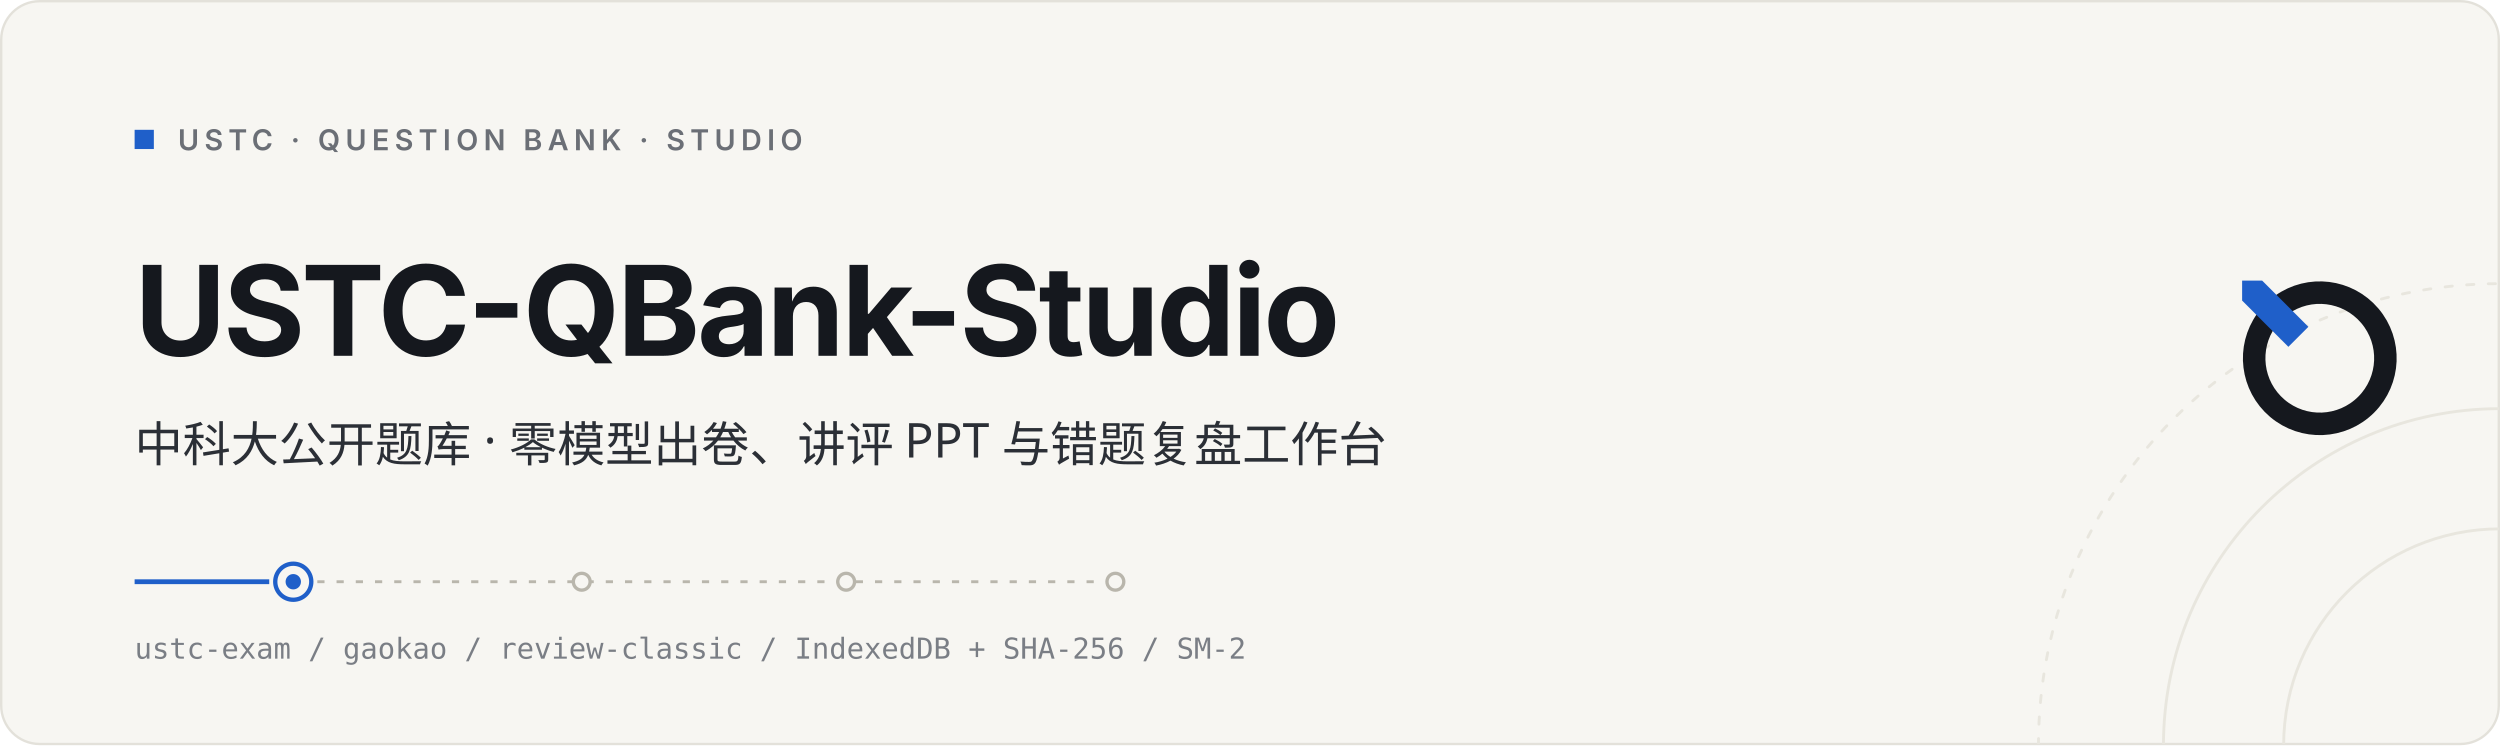
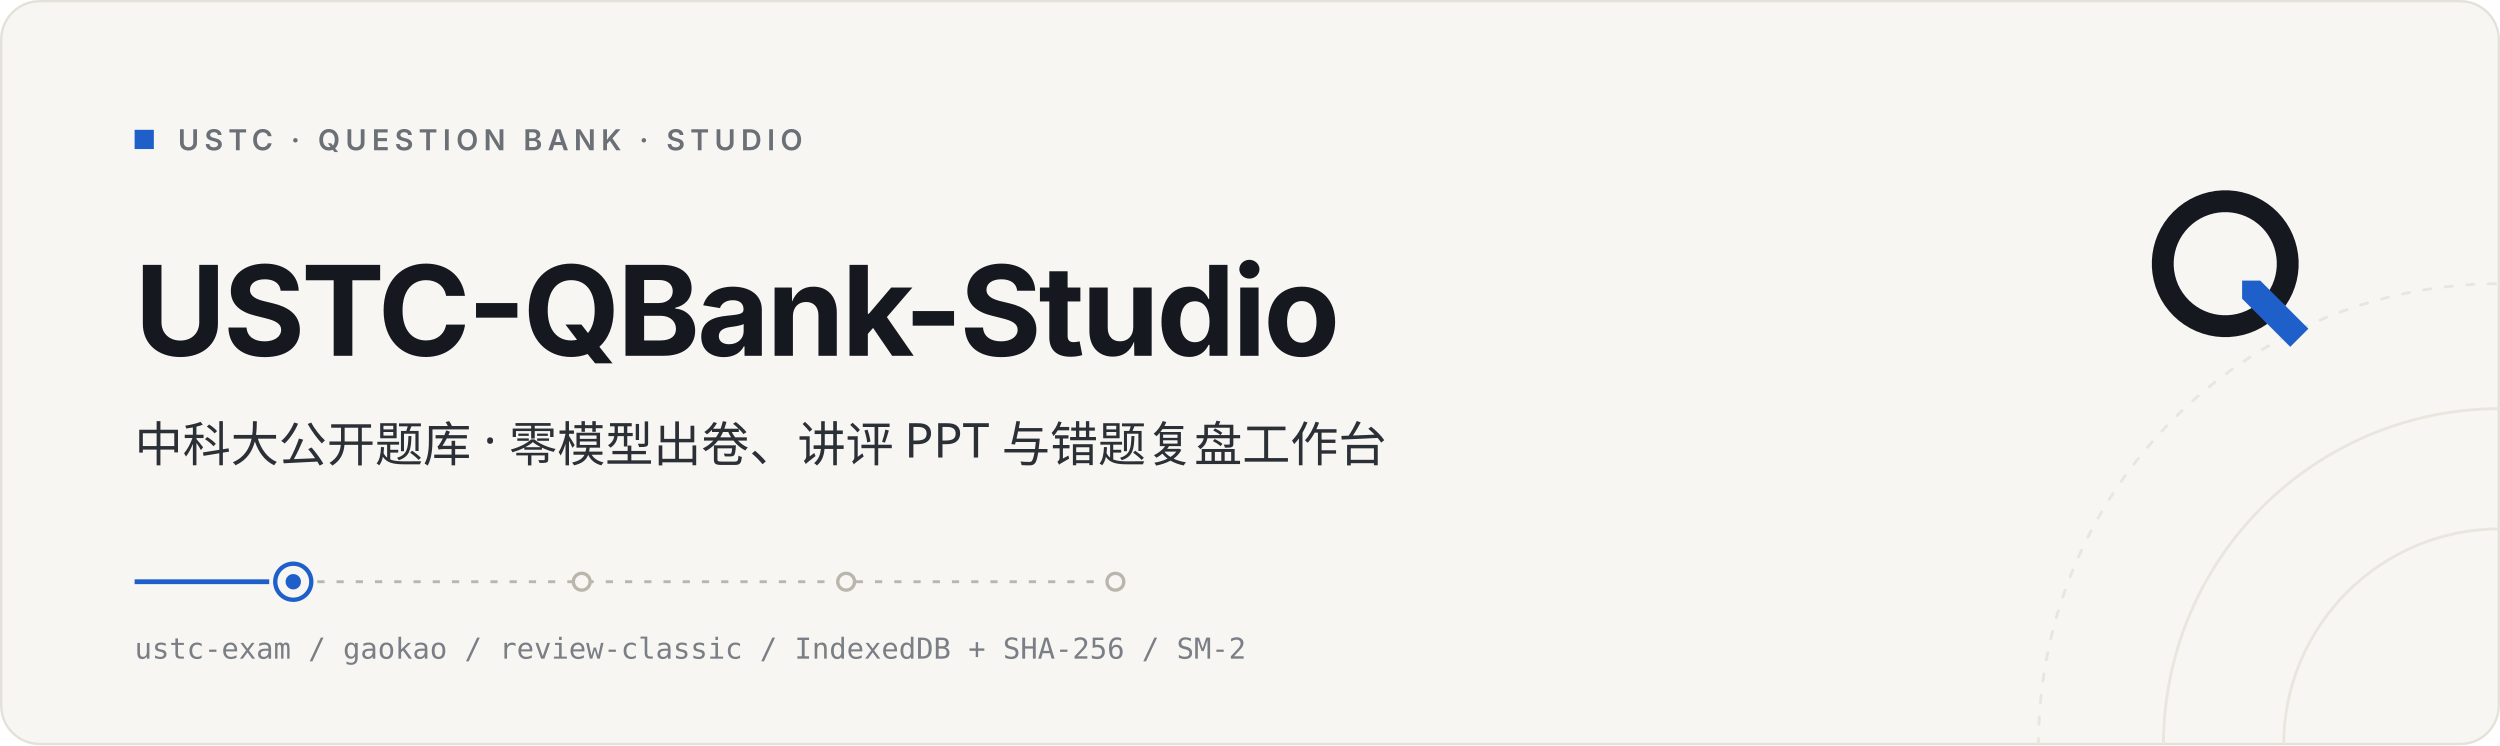
<svg xmlns="http://www.w3.org/2000/svg" viewBox="0 0 1040 310" width="1040" height="310">
  <rect x="0.5" y="0.5" width="1039" height="309" rx="16" fill="#F7F6F2" stroke="#E3E1DA" />
  <clipPath id="card">
    <rect x="0.5" y="0.5" width="1039" height="309" rx="16" />
  </clipPath>
  <g clip-path="url(#card)" fill="none" stroke="#E8E6DE" stroke-width="1.2">
    <circle cx="1040" cy="310" r="90" />
    <circle cx="1040" cy="310" r="140" />
    <circle cx="1040" cy="310" r="192" stroke-dasharray="3 6" stroke-linecap="round" />
  </g>
  <rect x="56" y="54" width="8" height="8" fill="#1F5FC9" />
  <text x="74" y="62.5" font-family="Inter, -apple-system, BlinkMacSystemFont, 'Segoe UI', sans-serif" font-size="12" font-weight="600" letter-spacing="2.2" fill="#6B6F76">USTC · QUESTION BANK · STUDIO</text>
  <g transform="translate(888, 72) scale(2.6)">
-     <path d="M23.5 21.1A10.5 10.5 0 1 1 21.1 23.5" stroke="#15181E" stroke-width="3.6" fill="none" stroke-linecap="butt" />
-     <path d="M17.2 17.2L20.4 17.2L27.8 24.6L24.6 27.8L17.2 20.4Z" fill="#1F5FC9" />
+     <path d="M20.24 22.69A10 10 0 1 1 22.69 20.24" stroke="#15181E" stroke-width="3.5" fill="none" stroke-linecap="butt" />
+     <path d="M17.2 17.2L20.1 17.2L27.8 24.9L24.9 27.8L17.2 20.1Z" fill="#1F5FC9" />
  </g>
  <text x="56" y="148" font-family="Inter, 'Noto Sans SC', -apple-system, BlinkMacSystemFont, sans-serif" font-size="52" font-weight="700" letter-spacing="-1.2" fill="#15181E">USTC-QBank-Studio</text>
  <text x="56" y="192" font-family="'Noto Sans SC', 'PingFang SC', 'Microsoft YaHei', sans-serif" font-size="20" font-weight="500" fill="#2B2F36">中科大公开题库 · 零模型出卷、讲评 PPT 与错题复盘工作台</text>
  <line x1="56" y1="242" x2="112" y2="242" stroke="#1F5FC9" stroke-width="2" />
  <circle cx="122" cy="242" r="7.5" fill="#F7F6F2" stroke="#1F5FC9" stroke-width="1.8" />
  <circle cx="122" cy="242" r="3.2" fill="#1F5FC9" />
  <line x1="132" y1="242" x2="460" y2="242" stroke="#B9B6AC" stroke-width="1.2" stroke-dasharray="3 5" />
  <circle cx="242" cy="242" r="3.5" fill="#F7F6F2" stroke="#B9B6AC" stroke-width="1.4" />
  <circle cx="352" cy="242" r="3.5" fill="#F7F6F2" stroke="#B9B6AC" stroke-width="1.4" />
  <circle cx="464" cy="242" r="3.5" fill="#F7F6F2" stroke="#B9B6AC" stroke-width="1.4" />
  <text x="56" y="274" font-family="'JetBrains Mono', ui-monospace, SFMono-Regular, monospace" font-size="12" fill="#7A7E85">ustc-exam / gaokao / review-classic / IndexedDB + SHA-256 / SM-2</text>
</svg>
